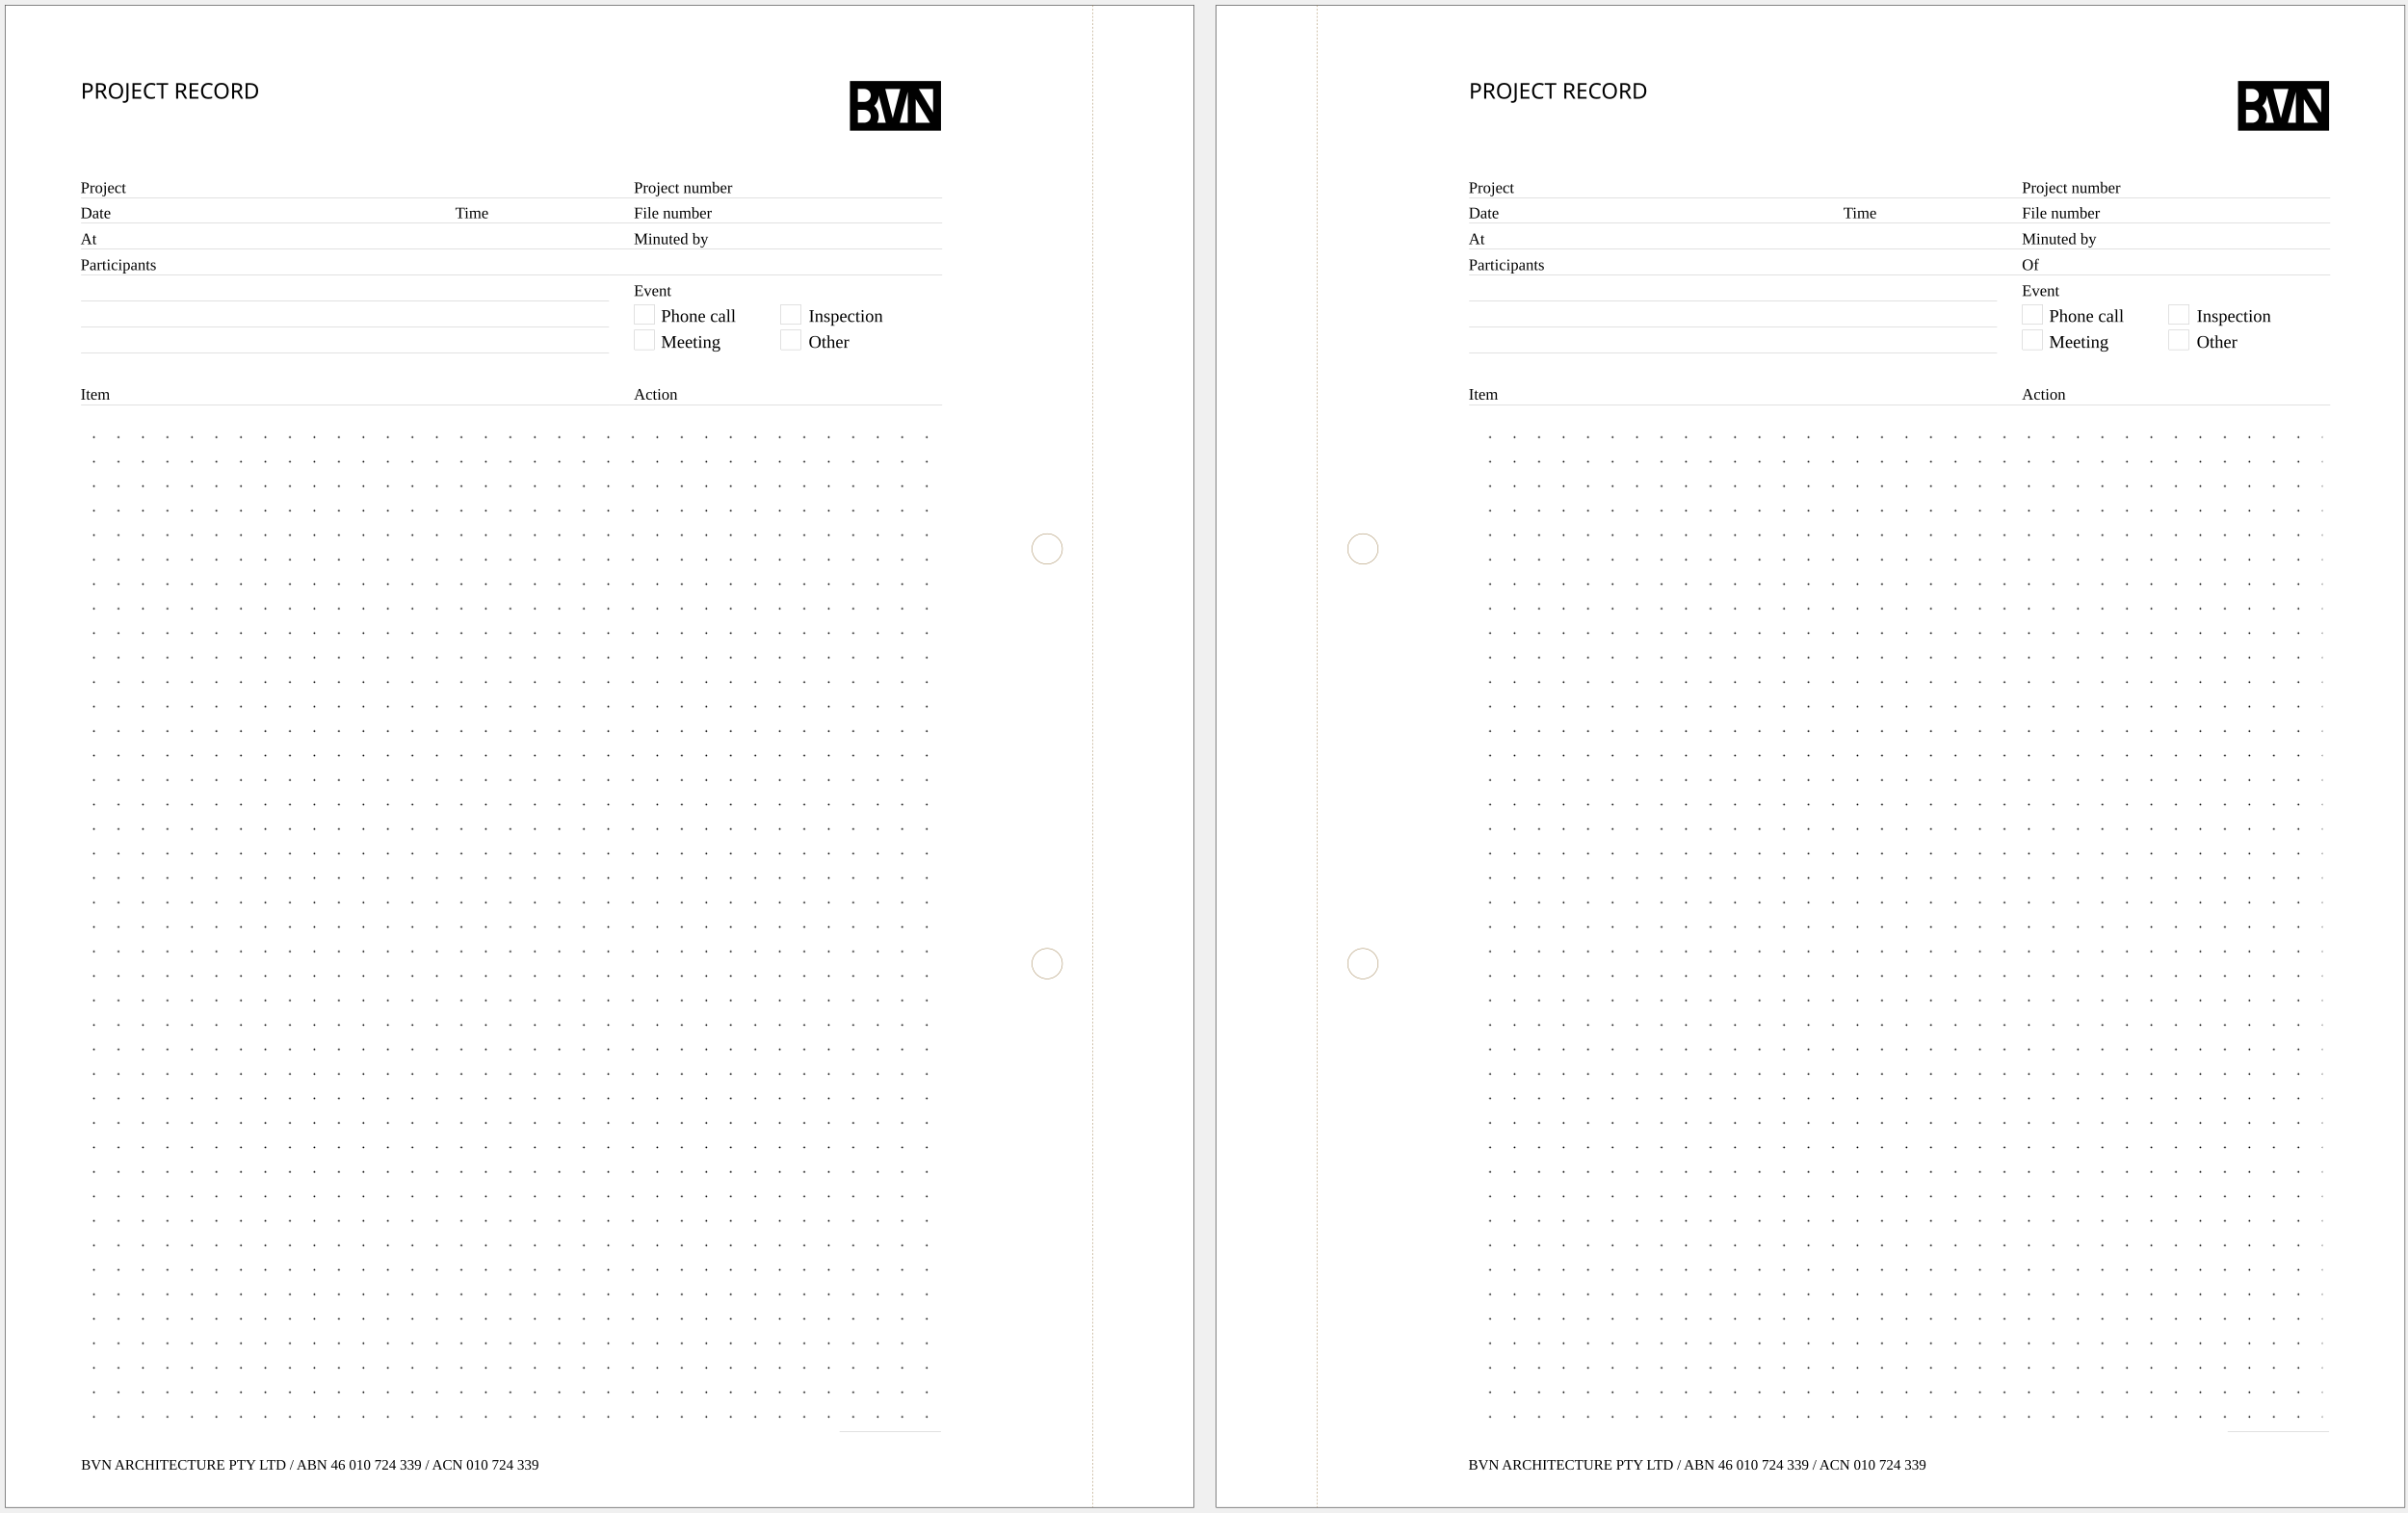
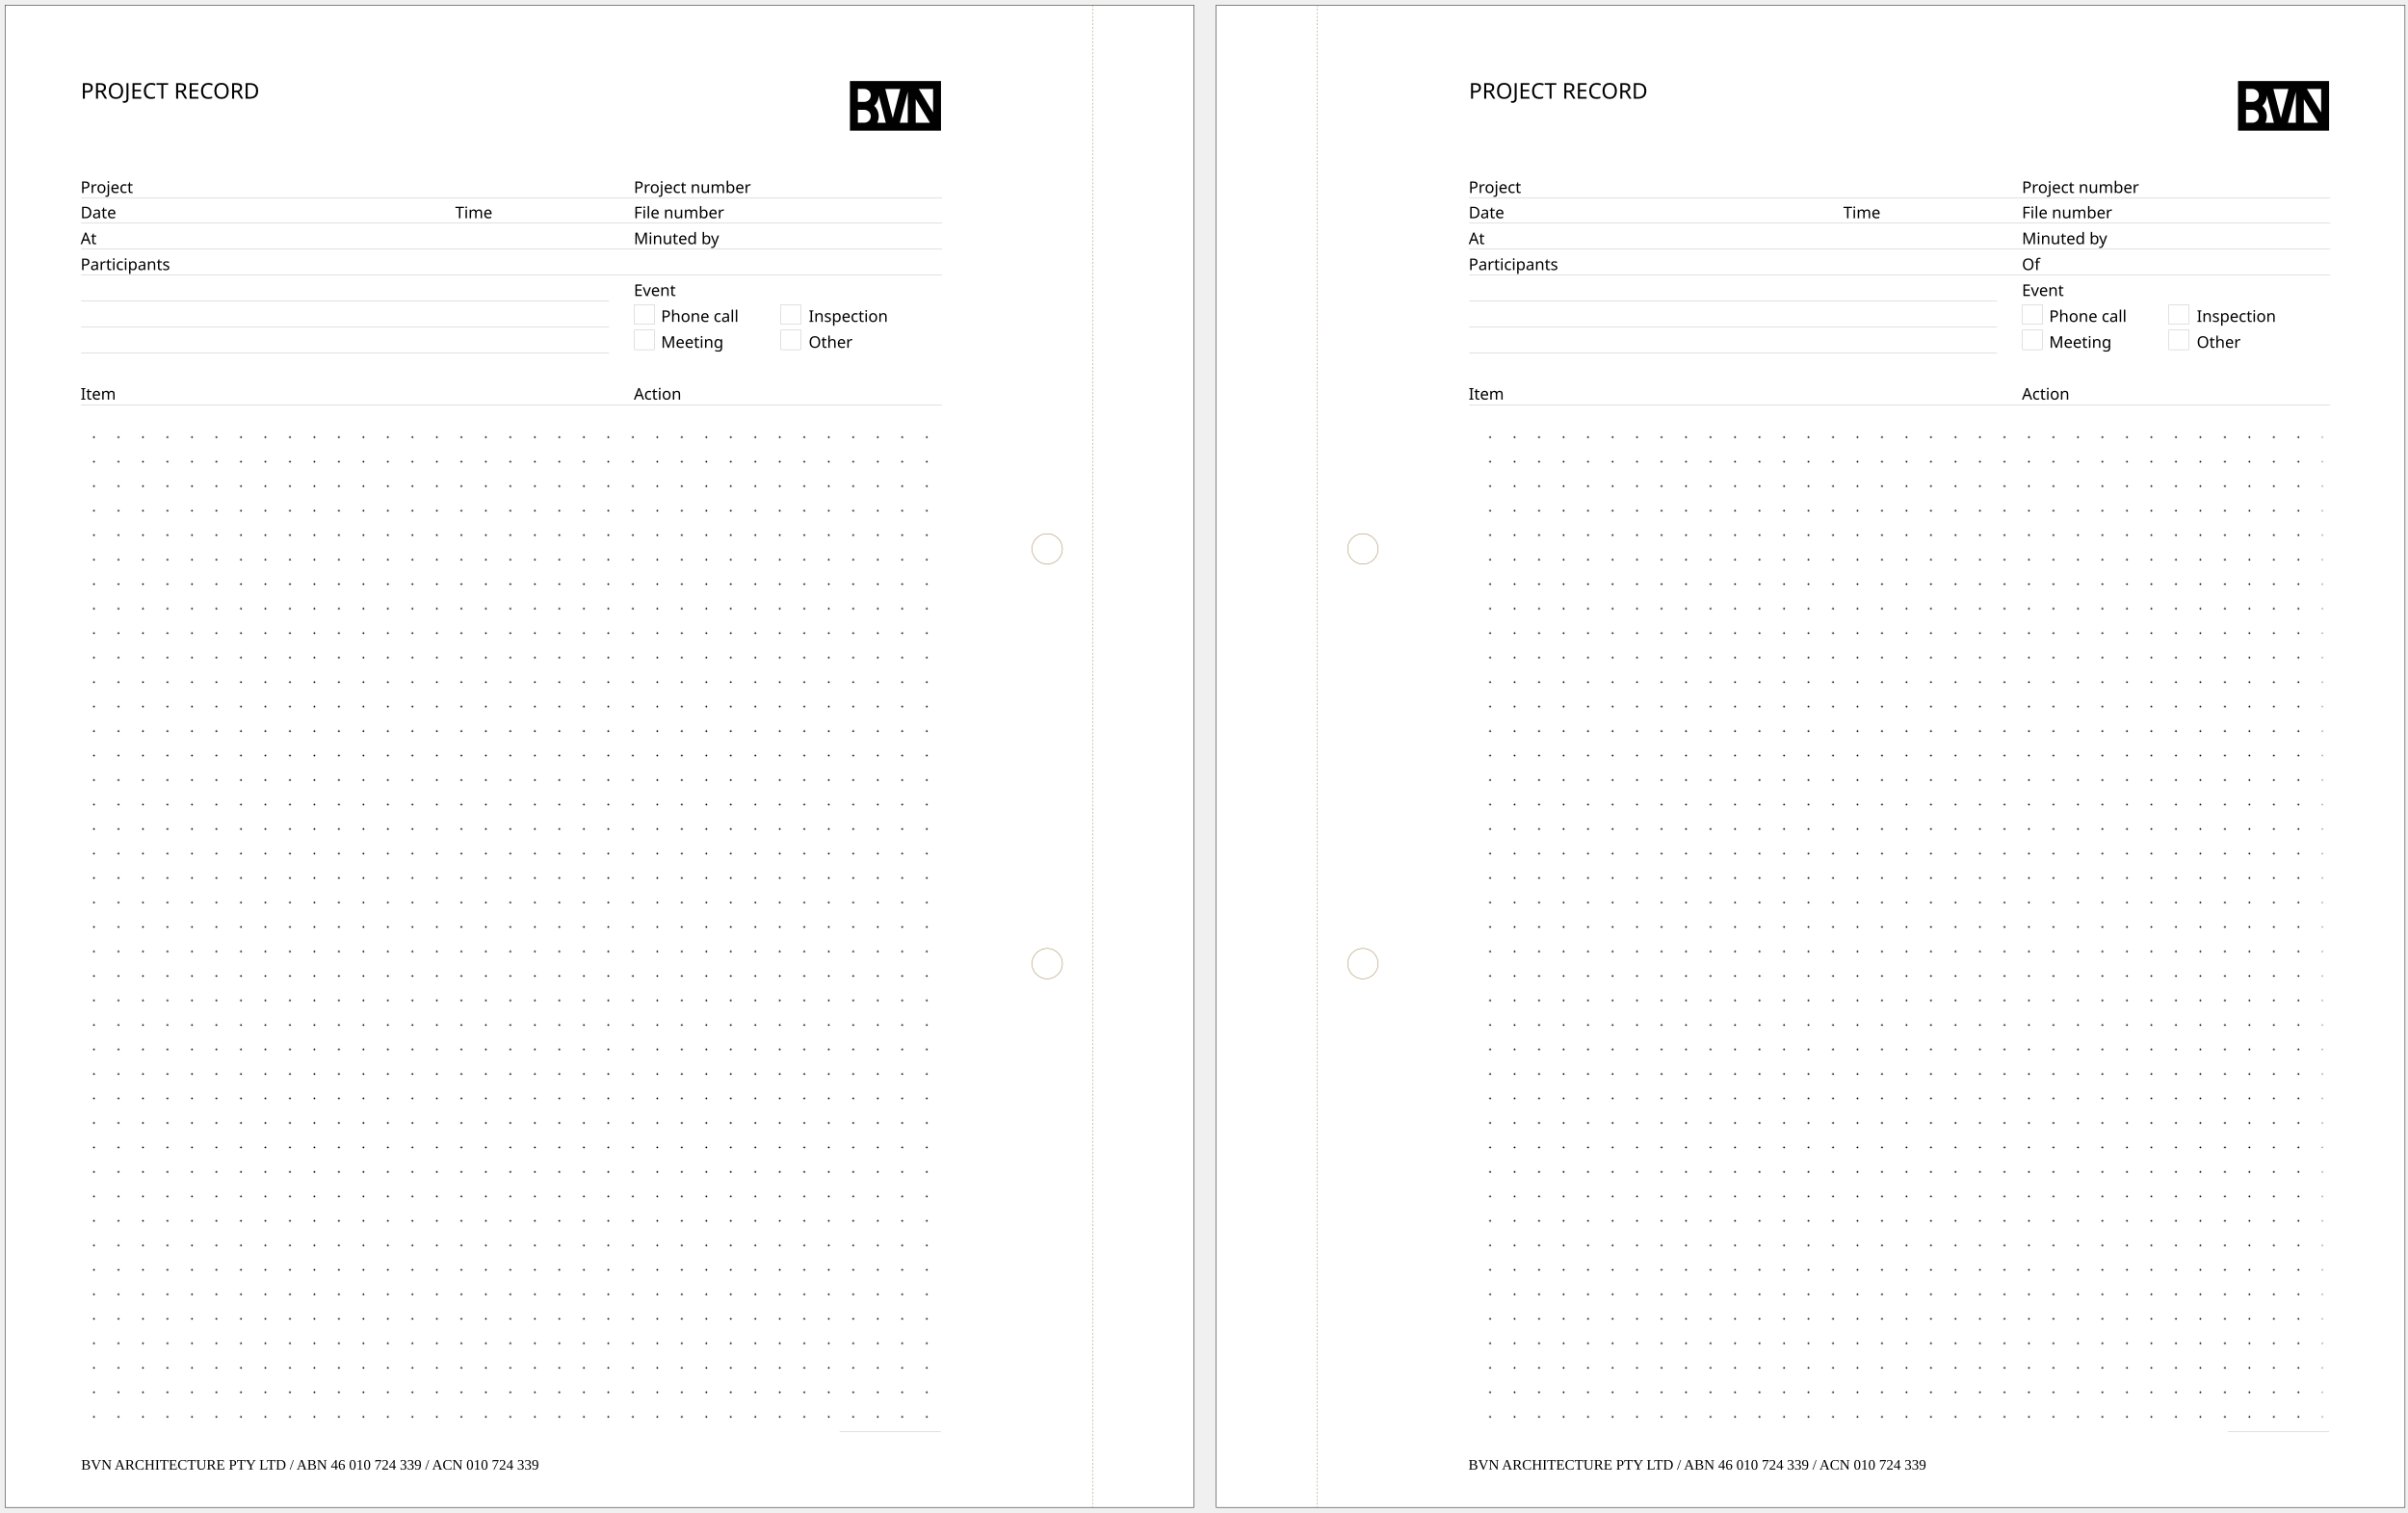
<svg xmlns="http://www.w3.org/2000/svg" version="1.1" id="stationery-project-record-books" x="0px" y="0px" viewBox="-0.105 850.695 1327.209 833.754" enable-background="new -0.105 850.695 1327.209 833.754" xml:space="preserve">
  <path fill="#FFFFFF" d="M670.218,853.53h655.217v828.087H670.218V853.53z" />
  <path fill="none" stroke="#010101" stroke-width="0.25" d="M670.218,853.53h655.217v828.087H670.218V853.53z" />
  <path fill="#010101" d="M1265.306,901.286v17.063h-4.387L1265.306,901.286z M1248.447,918.349c0.539-1.07,0.846-2.282,0.846-3.561  c0-2.259-0.951-4.297-2.475-5.744c1.523-1.448,2.475-3.494,2.475-5.752v-0.021l3.895,15.077H1248.447z M1237.804,918.349v-7.125  h3.557c1.959,0.008,3.557,1.605,3.557,3.561c0,1.959-1.598,3.553-3.549,3.561h-3.564V918.349z M1241.361,899.732  c1.959,0.008,3.557,1.604,3.557,3.561c0,1.959-1.598,3.553-3.549,3.557h-3.564v-7.121h3.557V899.732z M1261.187,899.732  l-4.135,16.091l-4.16-16.091H1261.187z M1277.546,918.349h-7.869V905.37L1277.546,918.349z M1279.238,912.708l-7.861-12.976h7.861  V912.708z M1233.429,895.352v27.368h50.188v-27.368H1233.429z" />
  <path fill="none" stroke="#010101" stroke-width="0.063" stroke-miterlimit="10" d="M809.624,959.853h206.5 M1016.125,959.853  h84.512 M1100.644,959.853h13.939 M1114.583,959.853h14.984 M1129.568,959.853h69.529 M1199.097,959.853h11.803 M1210.9,959.853  h73.361 M809.624,973.797h206.5 M1016.125,973.797h84.512 M1100.644,973.797h13.939 M1114.583,973.797h14.984 M1129.568,973.797  h69.529 M1199.097,973.797h11.803 M1210.9,973.797h73.361 M809.624,988.079h206.5 M1016.125,988.079h84.512 M1100.644,988.079  h13.939 M1114.583,988.079h14.984 M1129.568,988.079h69.529 M1199.097,988.079h11.803 M1210.9,988.079h73.361 M809.624,1002.361  h206.5 M1016.125,1002.361h84.512 M1100.644,1002.361h13.939 M1114.583,1002.361h14.984 M1129.568,1002.361h69.529   M1199.097,1002.361h11.803 M1210.9,1002.361h73.361 M809.624,1016.642h206.5 M1016.125,1016.642h84.512 M809.624,1030.921h206.5   M1016.125,1030.921h84.512 M809.624,1045.203h206.5 M1016.125,1045.203h84.512 M809.624,1073.766h206.5 M1016.125,1073.766h84.512   M1100.644,1073.766h13.939 M1114.583,1073.766h14.984 M1129.568,1073.766h69.529 M1199.097,1073.766h11.803 M1210.9,1073.766  h73.361" />
-   <text transform="matrix(1 0 0 1 809.3677 957.0671)" fill="#010101" font-size="8.852">Project</text>
-   <text transform="matrix(1 0 0 1 1114.323 957.0671)" fill="#010101" font-size="8.852">Project number</text>
-   <text transform="matrix(1 0 0 1 809.3677 971.0046)" fill="#010101" font-size="8.852">Date</text>
-   <text transform="matrix(1 0 0 1 1015.864 971.0046)" fill="#010101" font-size="8.852">Time</text>
-   <text transform="matrix(1 0 0 1 1114.323 971.0046)" fill="#010101" font-size="8.852">File number</text>
-   <text transform="matrix(1 0 0 1 809.3677 985.2859)" fill="#010101" font-size="8.852">At</text>
-   <text transform="matrix(1 0 0 1 1114.323 985.2859)" fill="#010101" font-size="8.852">Minuted by</text>
-   <text transform="matrix(1 0 0 1 809.3677 999.5671)" fill="#010101" font-size="8.852">Participants</text>
-   <text transform="matrix(1 0 0 1 1114.323 999.5671)" fill="#010101" font-size="8.852">Of</text>
-   <text transform="matrix(1 0 0 1 1114.323 1013.841)" fill="#010101" font-size="8.852">Event</text>
-   <text transform="matrix(1 0 0 1 1129.305 1028.13)" fill="#010101" font-size="9.836">Phone call</text>
-   <text transform="matrix(1 0 0 1 1210.641 1028.13)" fill="#010101" font-size="9.836">Inspection</text>
-   <text transform="matrix(1 0 0 1 1129.305 1042.419)" fill="#010101" font-size="9.836">Meeting</text>
-   <text transform="matrix(1 0 0 1 1210.641 1042.419)" fill="#010101" font-size="9.836">Other</text>
-   <text transform="matrix(1 0 0 1 809.3677 1070.969)" fill="#010101" font-size="8.852">Item</text>
-   <text transform="matrix(1 0 0 1 1114.323 1070.969)" fill="#010101" font-size="8.852">Action</text>
+   <text transform="matrix(1 0 0 1 809.3677 957.0671)" fill="#010101" font-family="'Blender-medium'" font-size="8.852">Project</text>
+   <text transform="matrix(1 0 0 1 1114.323 957.0671)" fill="#010101" font-family="'Blender-medium'" font-size="8.852">Project number</text>
+   <text transform="matrix(1 0 0 1 809.3677 971.0046)" fill="#010101" font-family="'Blender-medium'" font-size="8.852">Date</text>
+   <text transform="matrix(1 0 0 1 1015.864 971.0046)" fill="#010101" font-family="'Blender-medium'" font-size="8.852">Time</text>
+   <text transform="matrix(1 0 0 1 1114.323 971.0046)" fill="#010101" font-family="'Blender-medium'" font-size="8.852">File number</text>
+   <text transform="matrix(1 0 0 1 809.3677 985.2859)" fill="#010101" font-family="'Blender-medium'" font-size="8.852">At</text>
+   <text transform="matrix(1 0 0 1 1114.323 985.2859)" fill="#010101" font-family="'Blender-medium'" font-size="8.852">Minuted by</text>
+   <text transform="matrix(1 0 0 1 809.3677 999.5671)" fill="#010101" font-family="'Blender-medium'" font-size="8.852">Participants</text>
+   <text transform="matrix(1 0 0 1 1114.323 999.5671)" fill="#010101" font-family="'Blender-medium'" font-size="8.852">Of</text>
+   <text transform="matrix(1 0 0 1 1114.323 1013.841)" fill="#010101" font-family="'Blender-medium'" font-size="8.852">Event</text>
+   <text transform="matrix(1 0 0 1 1129.305 1028.13)" fill="#010101" font-family="'Blender-medium'" font-size="8.852">Phone call</text>
+   <text transform="matrix(1 0 0 1 1210.641 1028.13)" fill="#010101" font-family="'Blender-medium'" font-size="8.852">Inspection</text>
+   <text transform="matrix(1 0 0 1 1129.305 1042.419)" fill="#010101" font-family="'Blender-medium'" font-size="8.852">Meeting</text>
+   <text transform="matrix(1 0 0 1 1210.641 1042.419)" fill="#010101" font-family="'Blender-medium'" font-size="8.852">Other</text>
+   <text transform="matrix(1 0 0 1 809.3677 1070.969)" fill="#010101" font-family="'Blender-medium'" font-size="8.852">Item</text>
+   <text transform="matrix(1 0 0 1 1114.323 1070.969)" fill="#010101" font-family="'Blender-medium'" font-size="8.852">Action</text>
  <path fill="#FFFFFF" d="M1114.697,1018.574h10.91v10.906h-10.91V1018.574z" />
  <path fill="none" stroke="#010101" stroke-width="0.063" d="M1114.697,1018.574h10.91v10.906h-10.91V1018.574z" />
  <path fill="#FFFFFF" d="M1195.384,1018.574h10.902v10.906h-10.902V1018.574z" />
  <path fill="none" stroke="#010101" stroke-width="0.063" d="M1195.384,1018.574h10.902v10.906h-10.902V1018.574z" />
  <path fill="#FFFFFF" d="M1114.697,1032.518h10.91v10.905h-10.91V1032.518z" />
  <path fill="none" stroke="#010101" stroke-width="0.063" d="M1114.697,1032.518h10.91v10.905h-10.91V1032.518z" />
  <path fill="#FFFFFF" d="M1195.384,1032.518h10.902v10.905h-10.902V1032.518z" />
  <path fill="none" stroke="#010101" stroke-width="0.063" d="M1195.384,1032.518h10.902v10.905h-10.902V1032.518z M1227.712,1639.673  h55.904" />
  <g>
    <circle fill="none" stroke="#977845" stroke-width="0.25" cx="751.074" cy="1153.261" r="8.365" />
    <circle fill="none" stroke="#977845" stroke-width="0.25" cx="751.074" cy="1381.886" r="8.364" />
  </g>
  <path fill="none" stroke="#977845" stroke-width="0.25" stroke-dasharray="0.997,0.997" d="M725.984,853.53v828.083" />
  <path fill="#FFFFFF" d="M2.729,853.528h655.213v828.087H2.729V853.528z" />
  <path fill="none" stroke="#010101" stroke-width="0.25" d="M2.729,853.53h655.213v828.087H2.729V853.53z" />
  <path fill="#010101" d="M500.231,901.286v17.063h-4.383L500.231,901.286z M483.372,918.349c0.543-1.07,0.85-2.282,0.85-3.561  c0-2.259-0.955-4.297-2.479-5.744c1.523-1.448,2.479-3.494,2.479-5.752c0-0.008-0.004-0.012-0.004-0.021l3.896,15.077H483.372z   M472.726,918.349v-7.125h3.557c1.964,0.008,3.557,1.605,3.557,3.561c0,1.959-1.593,3.553-3.549,3.561h-3.564V918.349z   M476.282,899.732c1.964,0.008,3.557,1.604,3.557,3.561c0,1.959-1.593,3.553-3.549,3.557h-3.564v-7.121h3.557V899.732z   M496.112,899.732l-4.14,16.091l-4.154-16.091H496.112z M512.472,918.349h-7.865V905.37L512.472,918.349z M514.167,912.708  l-7.865-12.976h7.865V912.708z M468.354,895.352v27.368h50.188v-27.368H468.354z" />
  <path fill="none" stroke="#010101" stroke-width="0.063" stroke-miterlimit="10" d="M44.552,959.853h206.497 M251.049,959.853  h84.515 M335.568,959.853h13.939 M349.508,959.853h14.986 M364.494,959.853h69.529 M434.023,959.853h11.803 M445.826,959.853h73.365   M44.552,973.797h206.497 M251.049,973.797h84.515 M335.568,973.797h13.939 M349.508,973.797h14.986 M364.494,973.797h69.529   M434.023,973.797h11.803 M445.826,973.797h73.365 M44.552,988.079h206.497 M251.049,988.079h84.515 M335.568,988.079h13.939   M349.508,988.079h14.986 M364.494,988.079h69.529 M434.023,988.079h11.803 M445.826,988.079h73.365 M44.552,1002.361h206.497   M251.049,1002.361h84.515 M335.568,1002.361h13.939 M349.508,1002.361h14.986 M364.494,1002.361h69.529 M434.023,1002.361h11.803   M445.826,1002.361h73.365 M44.552,1016.642h206.497 M251.049,1016.642h84.515 M44.552,1030.921h206.497 M251.049,1030.921h84.515   M44.552,1045.203h206.497 M251.049,1045.203h84.515 M44.552,1073.766h206.497 M251.049,1073.766h84.515 M335.568,1073.766h13.939   M349.508,1073.766h14.986 M364.494,1073.766h69.529 M434.023,1073.766h11.803 M445.826,1073.766h73.365" />
-   <text transform="matrix(1 0 0 1 44.3013 957.0671)" fill="#010101" font-size="8.852">Project</text>
-   <text transform="matrix(1 0 0 1 349.2583 957.0671)" fill="#010101" font-size="8.852">Project number</text>
-   <text transform="matrix(1 0 0 1 44.3013 971.0046)" fill="#010101" font-size="8.852">Date</text>
-   <text transform="matrix(1 0 0 1 250.8032 971.0046)" fill="#010101" font-size="8.852">Time</text>
-   <text transform="matrix(1 0 0 1 349.2583 971.0046)" fill="#010101" font-size="8.852">File number</text>
-   <text transform="matrix(1 0 0 1 44.3013 985.2859)" fill="#010101" font-size="8.852">At</text>
-   <text transform="matrix(1 0 0 1 349.2583 985.2859)" fill="#010101" font-size="8.852">Minuted by</text>
-   <text transform="matrix(1 0 0 1 44.3013 999.5671)" fill="#010101" font-size="8.852">Participants</text>
-   <text transform="matrix(1 0 0 1 349.2583 1013.841)" fill="#010101" font-size="8.852">Event</text>
-   <text transform="matrix(1 0 0 1 364.2485 1028.13)" fill="#010101" font-size="9.836">Phone call</text>
-   <text transform="matrix(1 0 0 1 445.5806 1028.13)" fill="#010101" font-size="9.836">Inspection</text>
-   <text transform="matrix(1 0 0 1 364.2485 1042.419)" fill="#010101" font-size="9.836">Meeting</text>
-   <text transform="matrix(1 0 0 1 445.5806 1042.419)" fill="#010101" font-size="9.836">Other</text>
-   <text transform="matrix(1 0 0 1 44.3013 1070.969)" fill="#010101" font-size="8.852">Item</text>
-   <text transform="matrix(1 0 0 1 349.2583 1070.969)" fill="#010101" font-size="8.852">Action</text>
+   <text transform="matrix(1 0 0 1 44.3013 957.0671)" fill="#010101" font-family="'Blender-medium'" font-size="8.852">Project</text>
+   <text transform="matrix(1 0 0 1 349.2583 957.0671)" fill="#010101" font-family="'Blender-medium'" font-size="8.852">Project number</text>
+   <text transform="matrix(1 0 0 1 44.3013 971.0046)" fill="#010101" font-family="'Blender-medium'" font-size="8.852">Date</text>
+   <text transform="matrix(1 0 0 1 250.8032 971.0046)" fill="#010101" font-family="'Blender-medium'" font-size="8.852">Time</text>
+   <text transform="matrix(1 0 0 1 349.2583 971.0046)" fill="#010101" font-family="'Blender-medium'" font-size="8.852">File number</text>
+   <text transform="matrix(1 0 0 1 44.3013 985.2859)" fill="#010101" font-family="'Blender-medium'" font-size="8.852">At</text>
+   <text transform="matrix(1 0 0 1 349.2583 985.2859)" fill="#010101" font-family="'Blender-medium'" font-size="8.852">Minuted by</text>
+   <text transform="matrix(1 0 0 1 44.3013 999.5671)" fill="#010101" font-family="'Blender-medium'" font-size="8.852">Participants</text>
+   <text transform="matrix(1 0 0 1 349.2583 1013.841)" fill="#010101" font-family="'Blender-medium'" font-size="8.852">Event</text>
+   <text transform="matrix(1 0 0 1 364.2485 1028.13)" fill="#010101" font-family="'Blender-medium'" font-size="8.852">Phone call</text>
+   <text transform="matrix(1 0 0 1 445.5806 1028.13)" fill="#010101" font-family="'Blender-medium'" font-size="8.852">Inspection</text>
+   <text transform="matrix(1 0 0 1 364.2485 1042.419)" fill="#010101" font-family="'Blender-medium'" font-size="8.852">Meeting</text>
+   <text transform="matrix(1 0 0 1 445.5806 1042.419)" fill="#010101" font-family="'Blender-medium'" font-size="8.852">Other</text>
+   <text transform="matrix(1 0 0 1 44.3013 1070.969)" fill="#010101" font-family="'Blender-medium'" font-size="8.852">Item</text>
+   <text transform="matrix(1 0 0 1 349.2583 1070.969)" fill="#010101" font-family="'Blender-medium'" font-size="8.852">Action</text>
  <path fill="#FFFFFF" d="M349.63,1018.574h10.906v10.906H349.63V1018.574z" />
  <path fill="none" stroke="#010101" stroke-width="0.063" d="M349.63,1018.574h10.906v10.906H349.63V1018.574z" />
  <path fill="#FFFFFF" d="M430.313,1018.574h10.905v10.906h-10.905V1018.574z" />
  <path fill="none" stroke="#010101" stroke-width="0.063" d="M430.313,1018.574h10.905v10.906h-10.905V1018.574z" />
  <path fill="#FFFFFF" d="M349.63,1032.518h10.906v10.905H349.63V1032.518z" />
  <path fill="none" stroke="#010101" stroke-width="0.063" d="M349.63,1032.518h10.906v10.905H349.63V1032.518z" />
  <path fill="#FFFFFF" d="M430.313,1032.518h10.905v10.905h-10.905V1032.518z" />
  <path fill="none" stroke="#010101" stroke-width="0.063" d="M430.313,1032.518h10.905v10.905h-10.905V1032.518z M462.638,1639.673  h55.904" />
  <g>
    <circle fill="none" stroke="#977845" stroke-width="0.25" cx="577.09" cy="1153.261" r="8.365" />
    <circle fill="none" stroke="#977845" stroke-width="0.25" cx="577.09" cy="1381.886" r="8.364" />
  </g>
  <path fill="none" stroke="#977845" stroke-width="0.25" stroke-dasharray="0.997,0.997" d="M602.188,853.53v828.083" />
  <rect x="44.604" y="1655.993" fill="none" width="227.5" height="12.666" />
  <text transform="matrix(1 0 0 1 44.6035 1660.793)" font-size="8">BVN ARCHITECTURE PTY LTD / ABN 46 010 724 339 / ACN 010 724 339</text>
  <rect x="809.538" y="897.914" fill="none" width="99.123" height="15.375" />
  <text transform="matrix(1 0 0 1 809.5381 905.0896)" font-family="'Blender-Bold'" font-size="12">PROJECT RECORD</text>
  <rect x="44.411" y="897.914" fill="none" width="99.123" height="15.375" />
  <text transform="matrix(1 0 0 1 44.4106 905.0896)" font-family="'Blender-Bold'" font-size="12">PROJECT RECORD</text>
  <rect x="44.411" y="1083.695" fill="#FFFFFF" width="375.984" height="150.5" />
  <rect x="809.243" y="1655.993" fill="none" width="227.5" height="12.666" />
  <text transform="matrix(1 0 0 1 809.2432 1660.793)" font-size="8">BVN ARCHITECTURE PTY LTD / ABN 46 010 724 339 / ACN 010 724 339</text>
  <defs>
    <pattern id="dots" x="45" y="1085" width="13.5" height="13.5" patternUnits="userSpaceOnUse">
      <circle cx="6.7" cy="6.7" r="0.5" style="stroke:none; fill:black;" />
    </pattern>
  </defs>
  <rect x="45" y="1085" height="555" width="470" style=" fill:url(#dots);" />
  <rect x="810" y="1085" height="555" width="470" style=" fill:url(#dots);" />
</svg>
